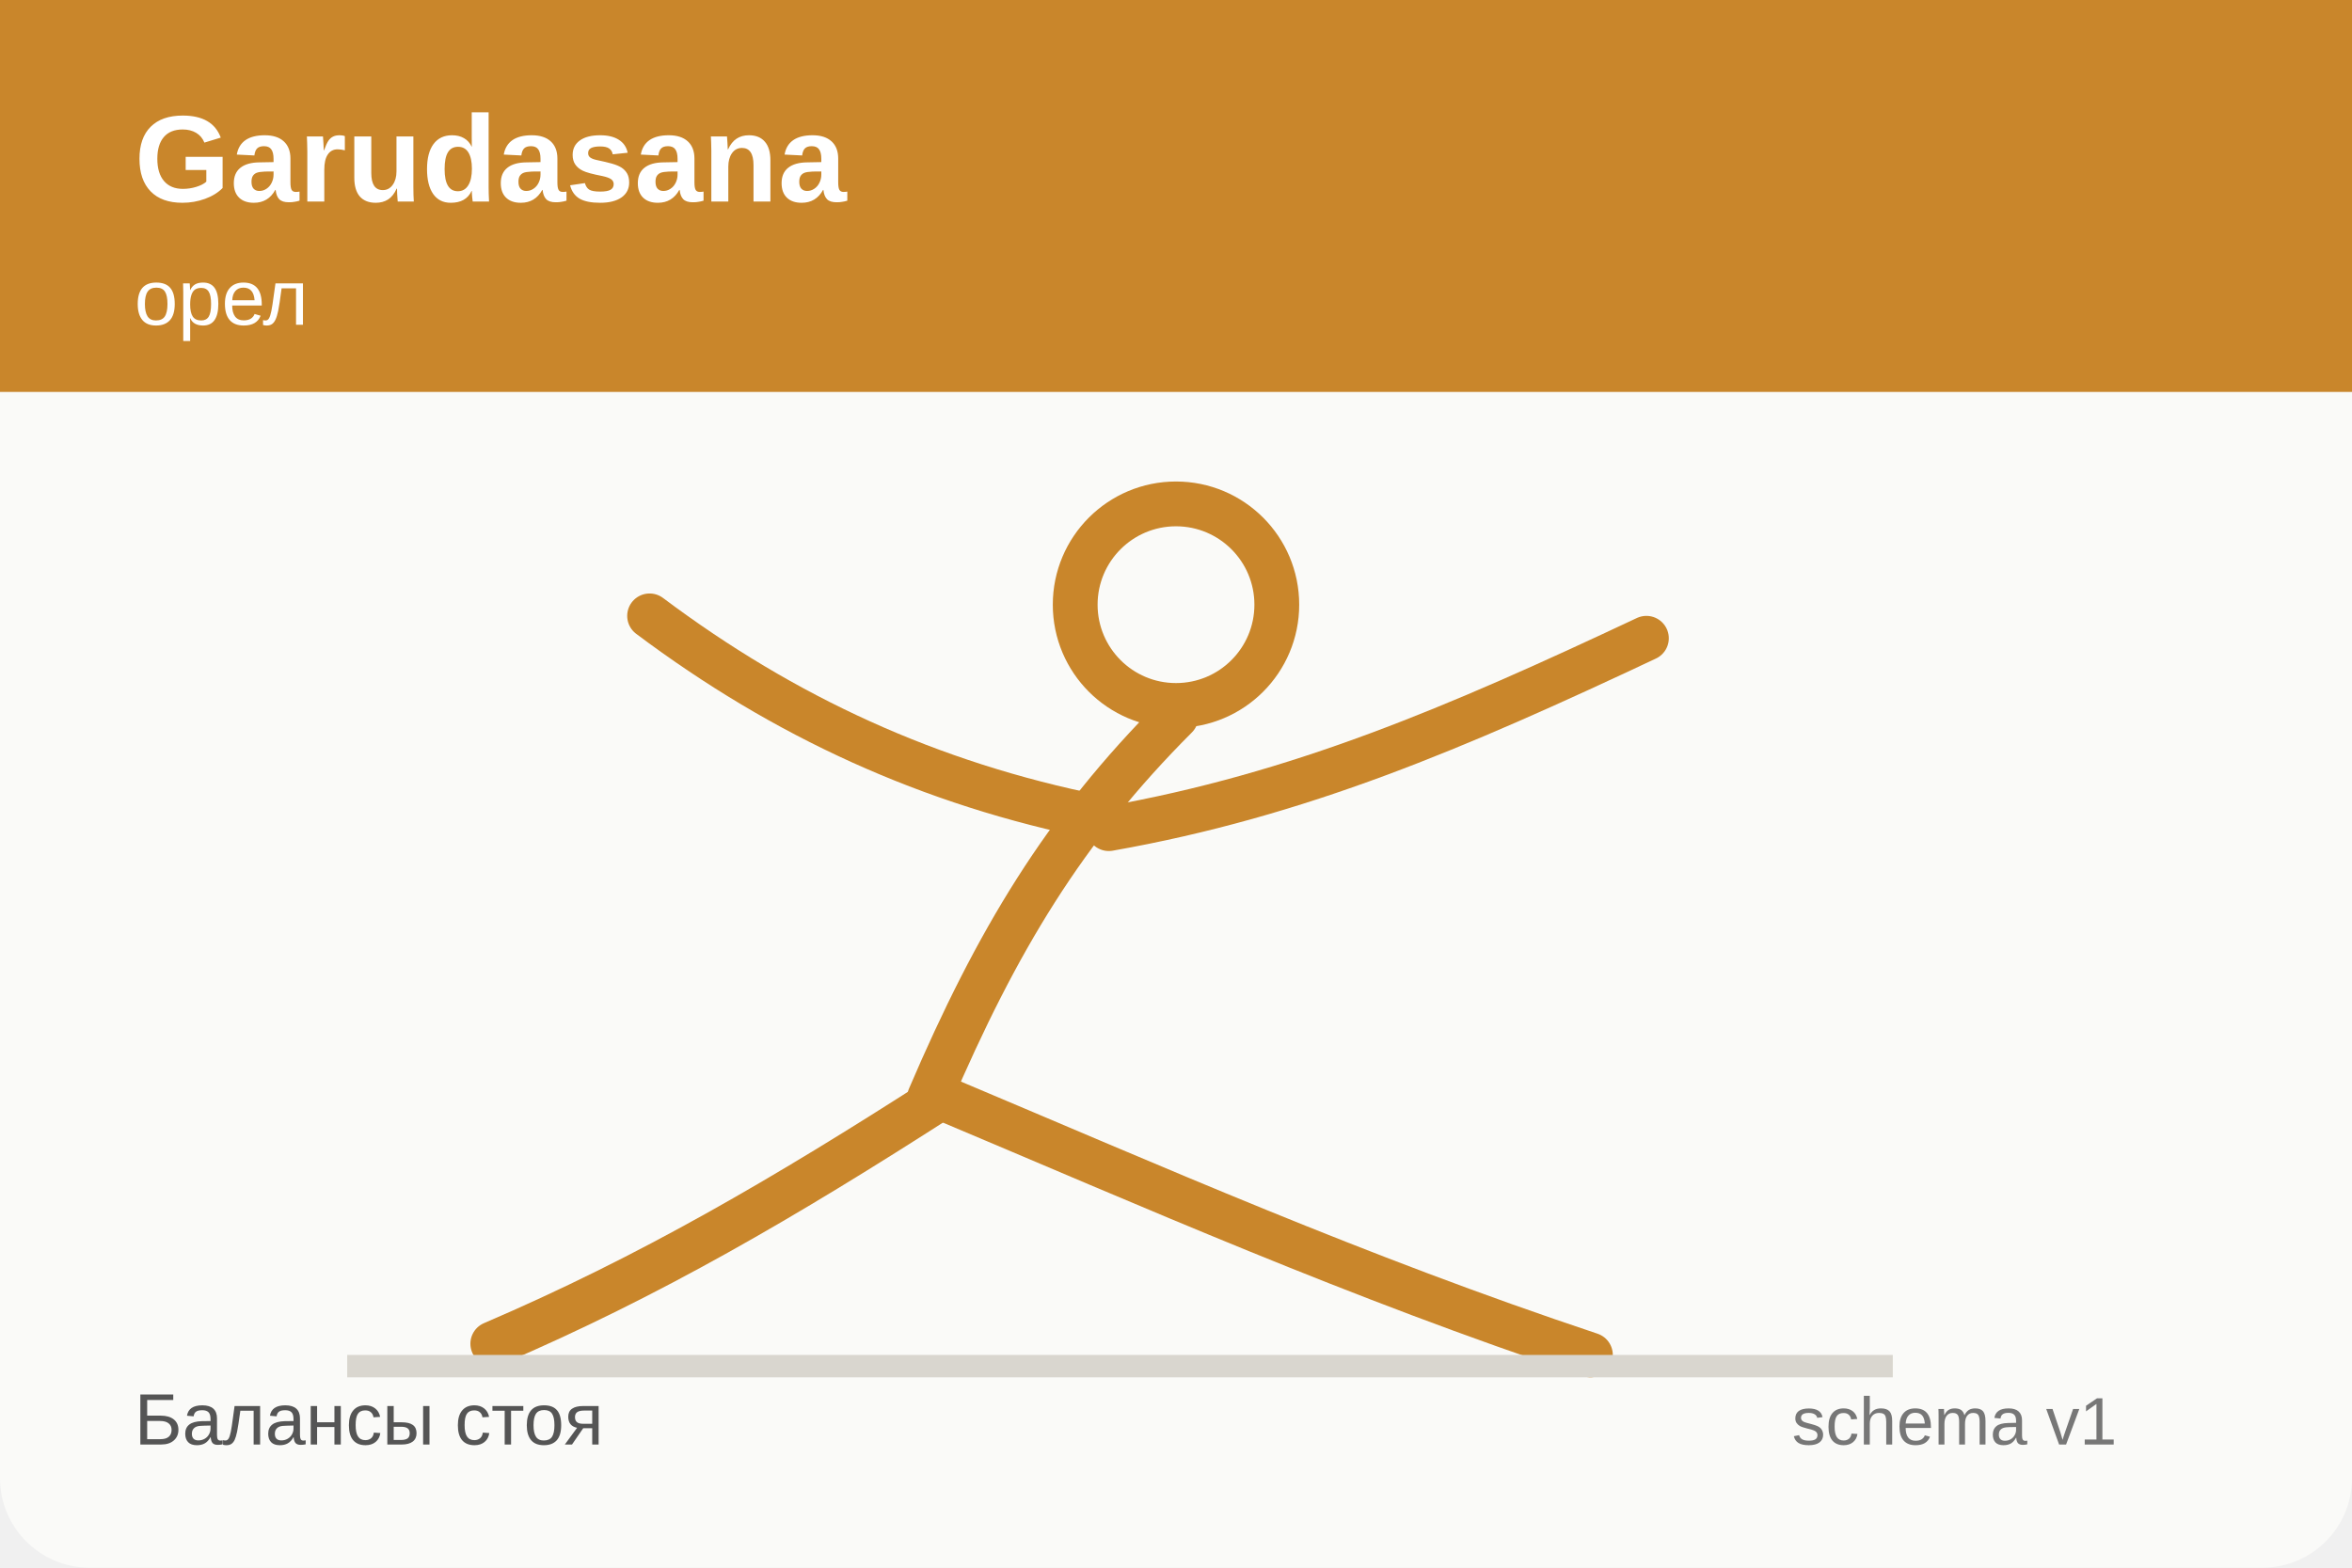
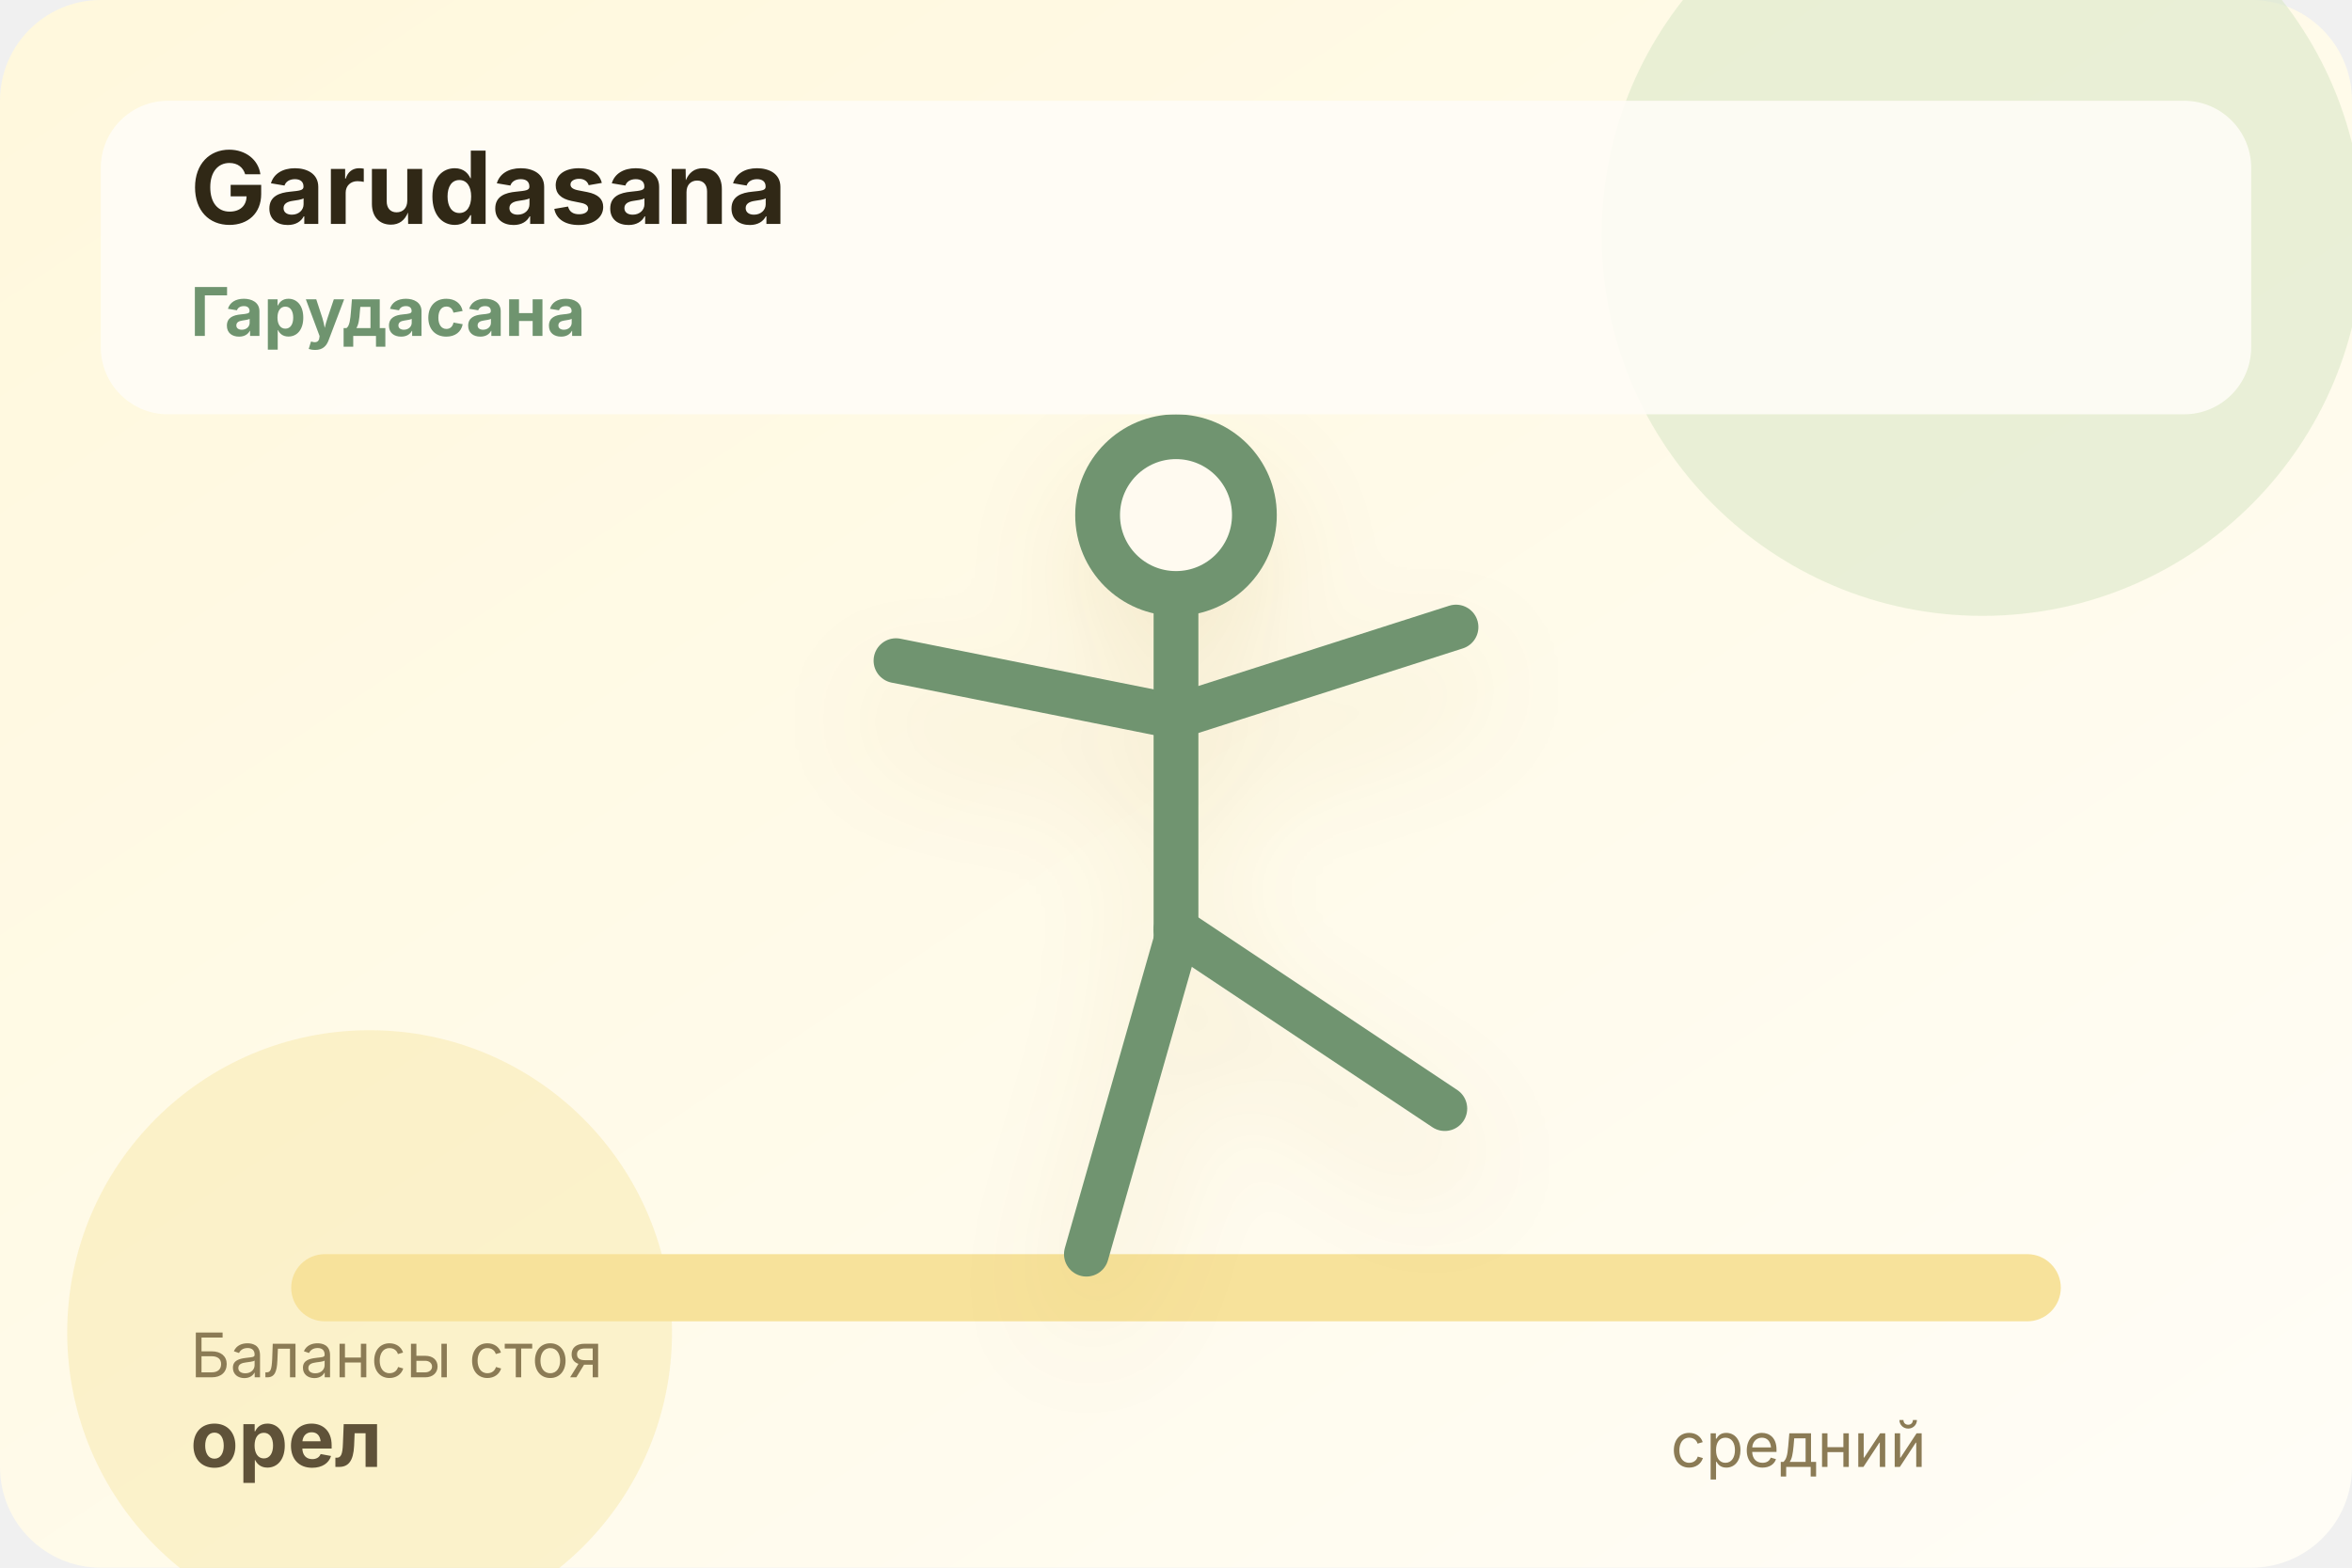
- <svg xmlns="http://www.w3.org/2000/svg" width="420" height="280" viewBox="0 0 420 280">
-   <rect width="420" height="280" rx="16" fill="#FAFAF8" />
-   <rect width="420" height="70" fill="#C9862B" />
-   <text x="24" y="36" font-family="Arial" font-size="22" font-weight="700" fill="white">Garudasana</text>
-   <text x="24" y="58" font-family="Arial" font-size="14" fill="white">орел</text>
-   <g stroke="#C9862B" stroke-width="8" stroke-linecap="round" stroke-linejoin="round" fill="none">
-     <circle cx="210" cy="108" r="18" />
-     <path d="M210 128 C190 148 178 168 166 196" />
-     <path d="M196 146 C166 140 140 128 116 110" />
-     <path d="M198 148 C232 142 260 130 294 114" />
-     <path d="M168 196 C140 214 116 228 88 240" />
-     <path d="M168 196 C206 212 242 228 284 242" />
+ <svg xmlns="http://www.w3.org/2000/svg" width="420" height="280" viewBox="0 0 420 280" role="img" aria-label="Garudasana">
+   <defs>
+     <linearGradient id="bg" x1="0" y1="0" x2="1" y2="1">
+       <stop offset="0" stop-color="#fff8dc" />
+       <stop offset="1" stop-color="#fffdf7" />
+     </linearGradient>
+     <filter id="soft" x="-20%" y="-20%" width="140%" height="140%">
+       <feDropShadow dx="0" dy="10" stdDeviation="10" flood-color="#a57a24" flood-opacity="0.12" />
+     </filter>
+   </defs>
+   <rect width="420" height="280" rx="18" fill="url(#bg)" />
+   <circle cx="354" cy="42" r="68" fill="#dce9c9" opacity="0.62" />
+   <circle cx="66" cy="238" r="54" fill="#f7e7a8" opacity="0.48" />
+   <rect x="52" y="224" width="316" height="12" rx="6" fill="#f7e29b" />
+   <g filter="url(#soft)">
+     <g stroke="#6f946f" stroke-width="8" stroke-linecap="round" stroke-linejoin="round" fill="none">
+       <circle cx="210" cy="92" r="14" fill="#fffaf0" />
+       <path d="M210 108 L210 168" />
+       <path d="M210 168 L194 224" />
+       <path d="M210 166 L258 198" />
+       <path d="M210 128 L160 118" />
+       <path d="M210 128 L260 112" />
+     </g>
  </g>
-   <line x1="62" y1="244" x2="338" y2="244" stroke="#D9D6CF" stroke-width="4" />
-   <text x="24" y="258" font-family="Arial" font-size="13" fill="#555">Балансы стоя</text>
-   <text x="320" y="258" font-family="Arial" font-size="12" fill="#777">schema v1</text>
+   <rect x="18" y="18" width="384" height="56" rx="12" fill="#fffdf7" opacity="0.88" />
+   <text x="34" y="40" font-family="Inter, Arial, sans-serif" font-size="18" font-weight="700" fill="#302816">Garudasana</text>
+   <text x="34" y="60" font-family="Inter, Arial, sans-serif" font-size="12" font-weight="700" fill="#6f946f">Гарудасана</text>
+   <text x="34" y="262" font-family="Inter, Arial, sans-serif" font-size="14" font-weight="700" fill="#5f5239">орел</text>
+   <text x="344" y="262" text-anchor="end" font-family="Inter, Arial, sans-serif" font-size="11" fill="#8b7b55">средний</text>
+   <text x="34" y="246" font-family="Inter, Arial, sans-serif" font-size="11" fill="#8b7b55">Балансы стоя</text>
</svg>
